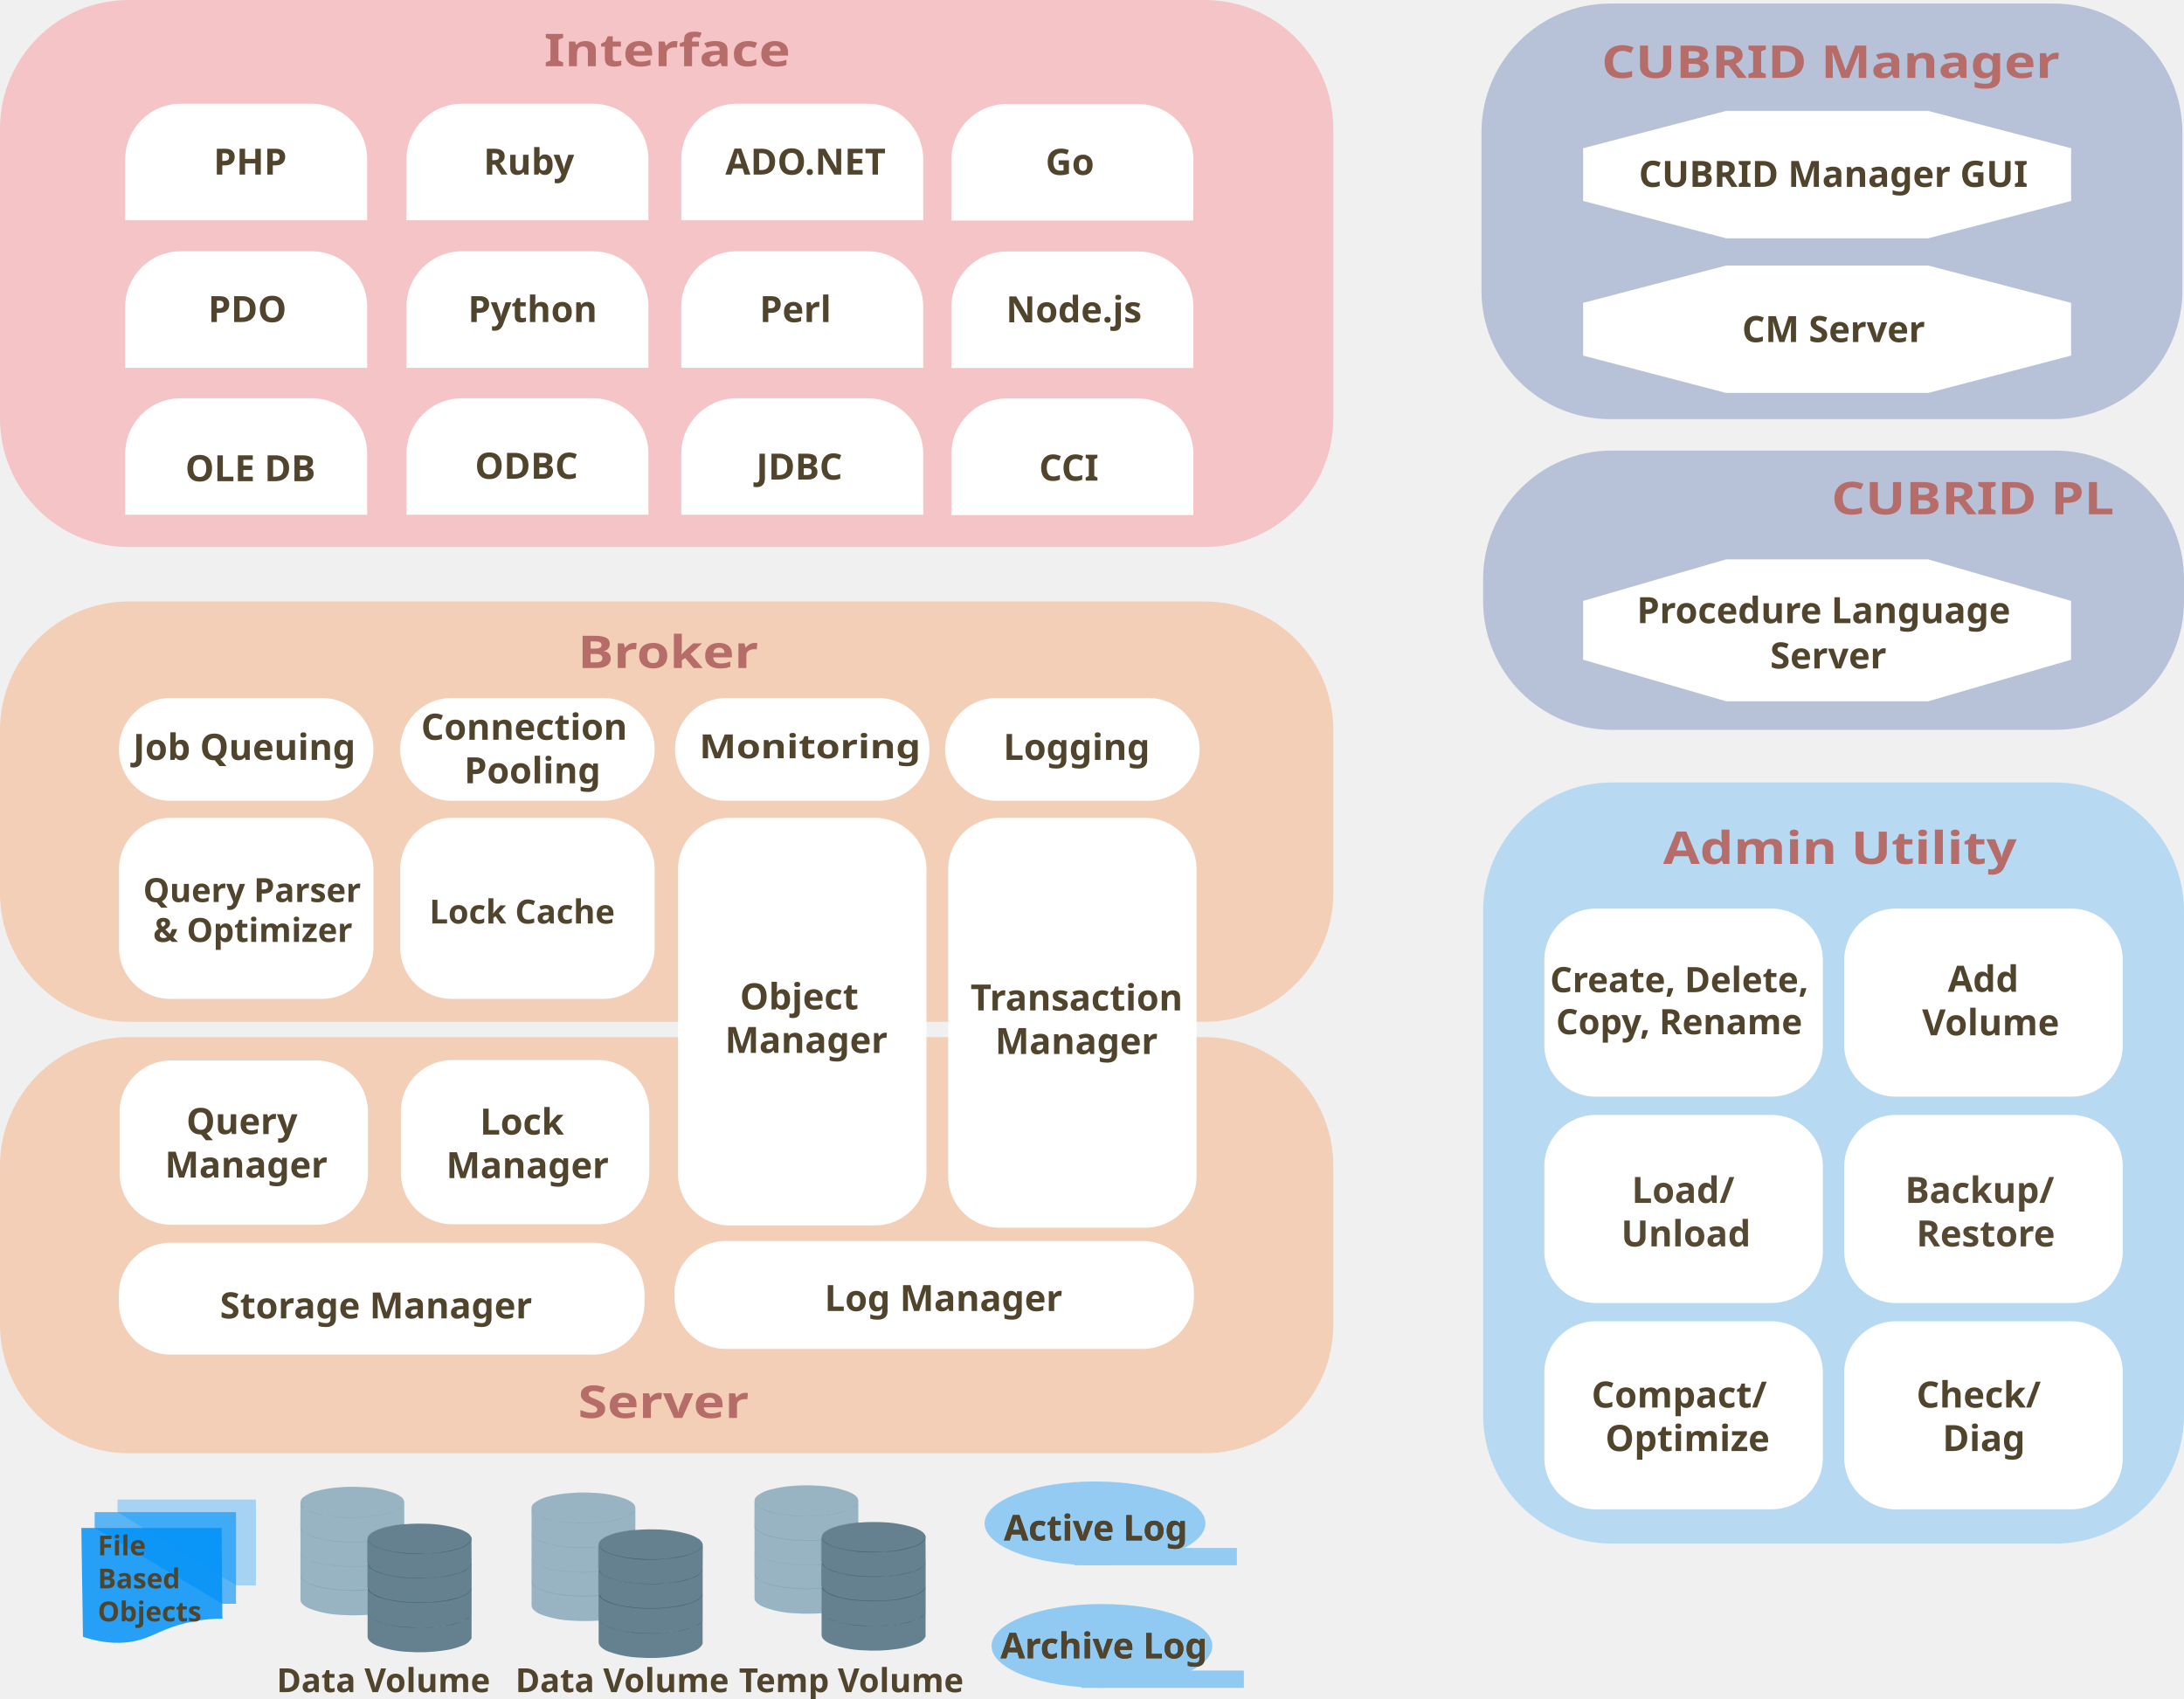
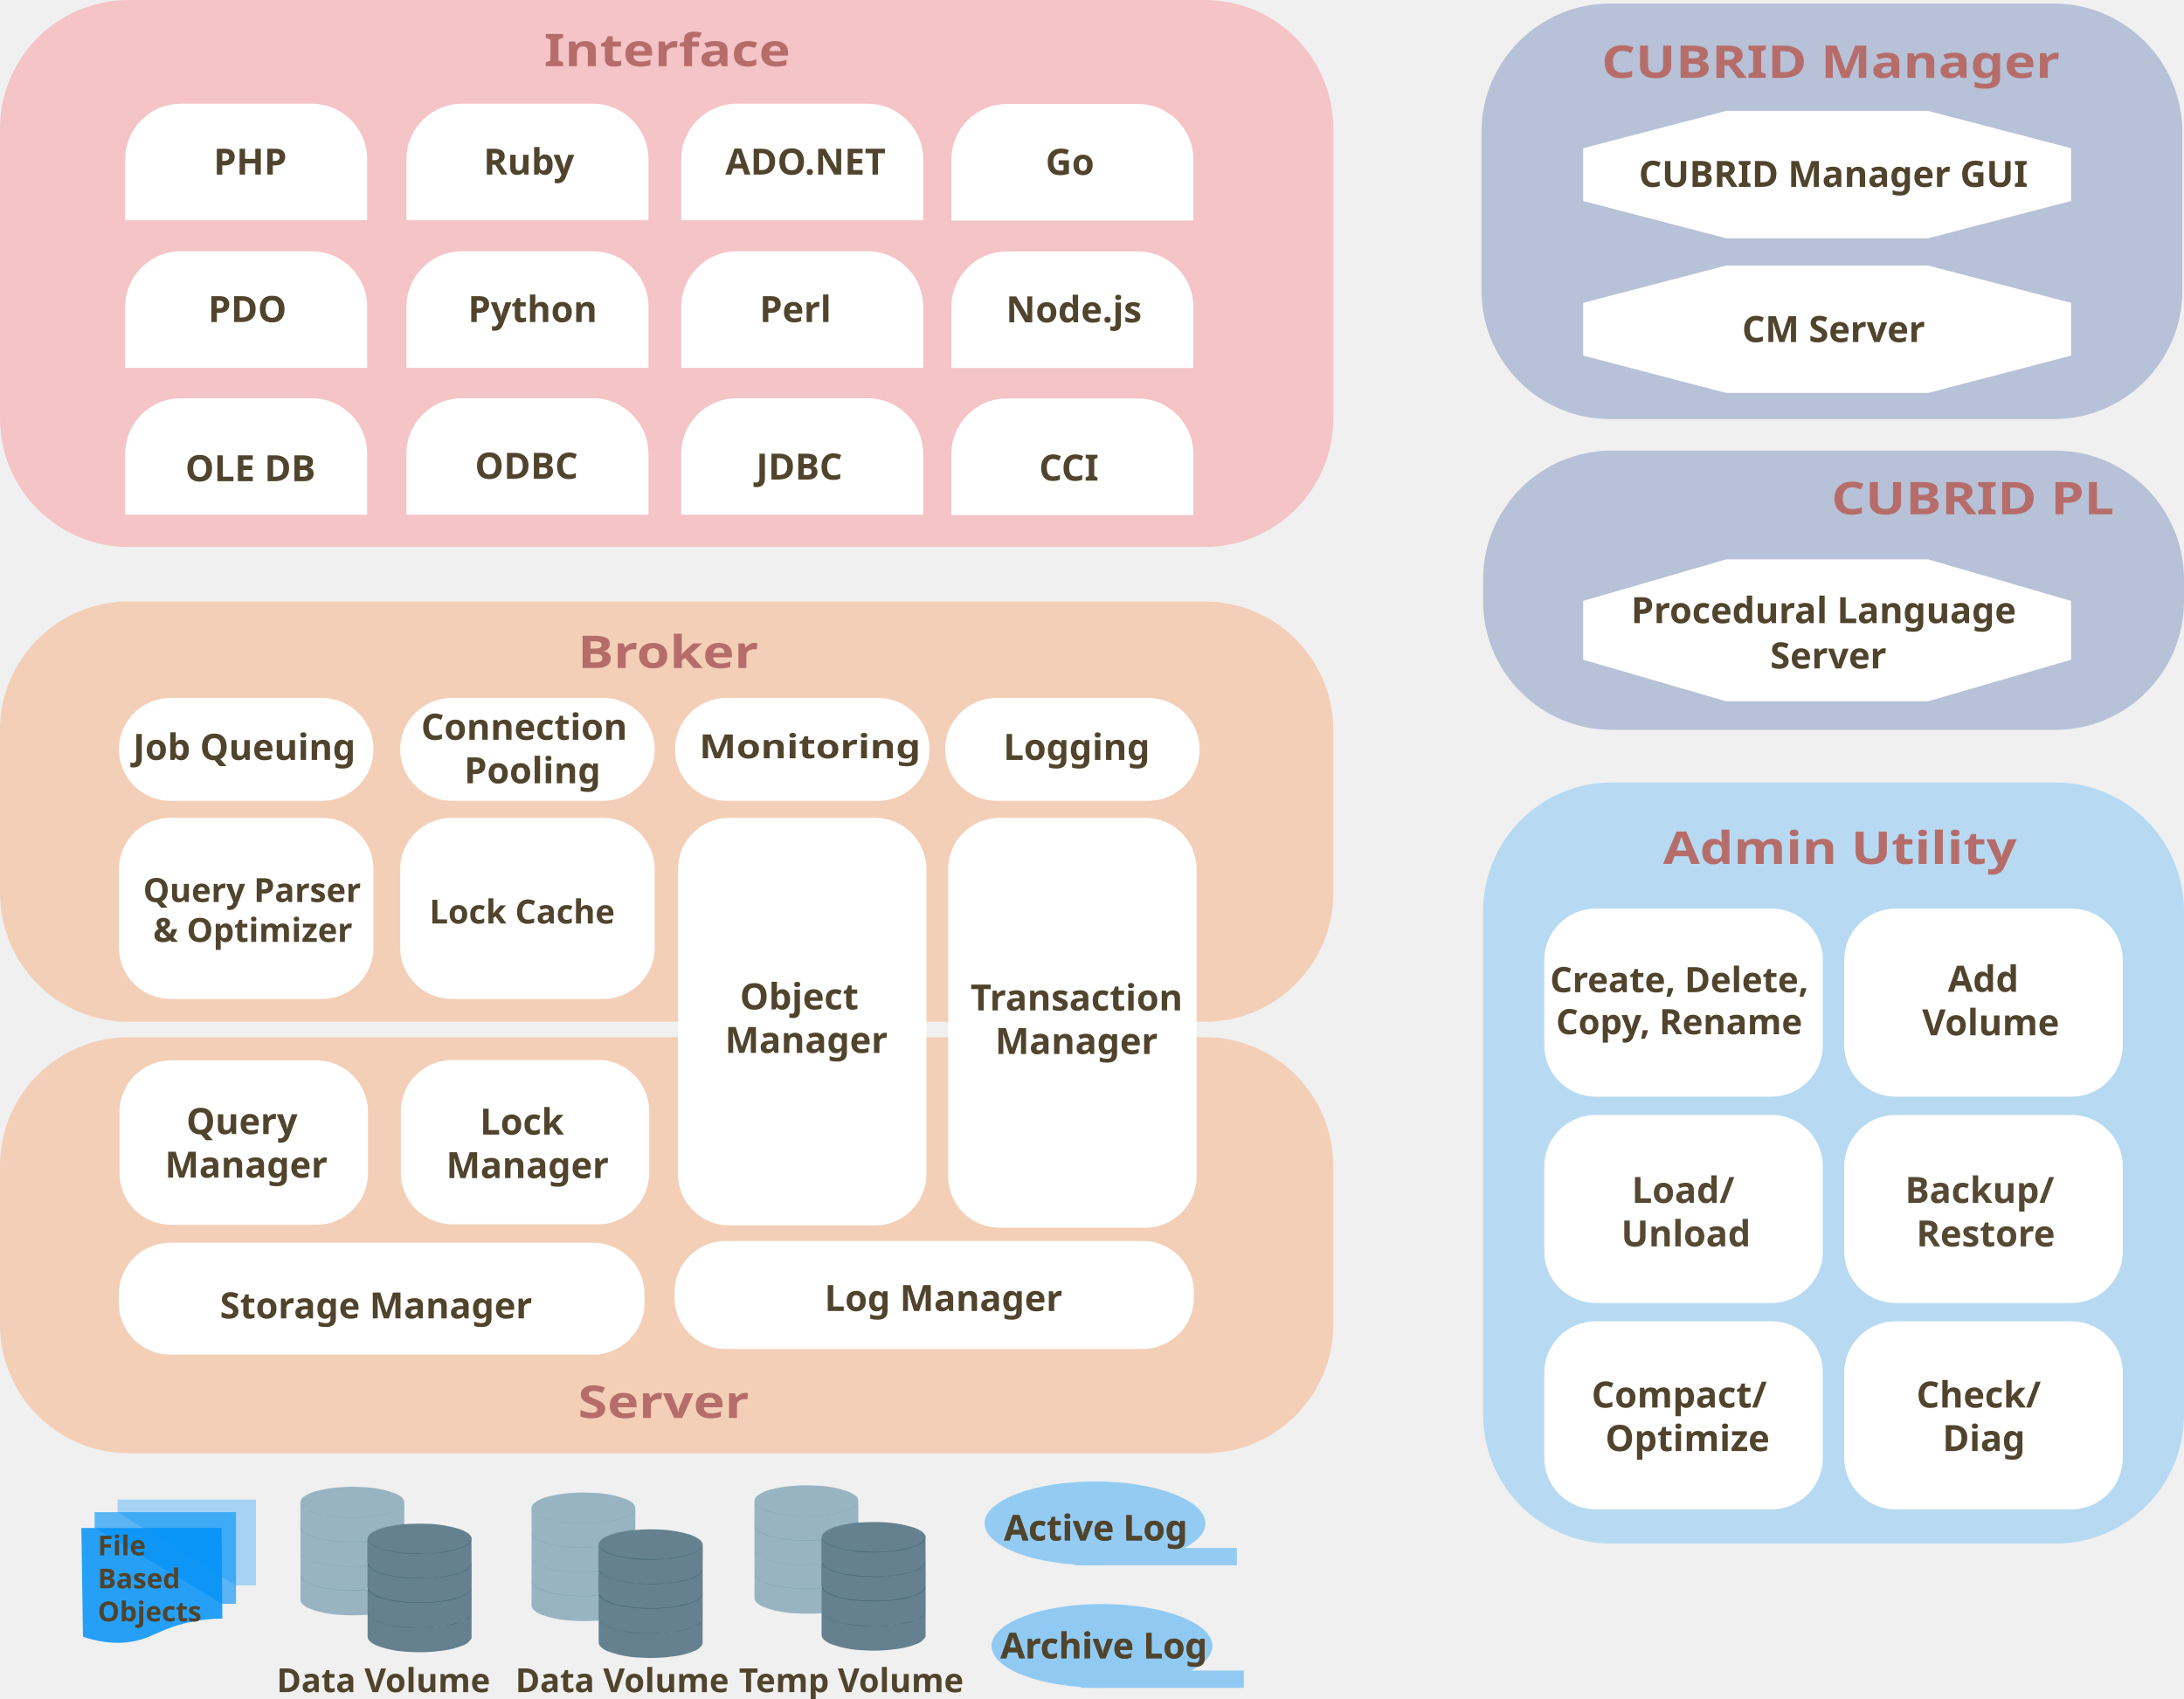
<svg xmlns="http://www.w3.org/2000/svg" id="Layer_1" data-name="Layer 1" viewBox="0 0 722.819 562.226" version="1.1" width="722.819" height="562.226">
  <defs id="defs303">
    <style id="style301">.cls-1{fill:#ff4e58;opacity:0.27;}.cls-2{fill:#002887;}.cls-2,.cls-3,.cls-4{opacity:0.24;}.cls-10,.cls-11,.cls-12,.cls-19,.cls-3{fill:#0091f8;}.cls-4{fill:#ff6306;}.cls-5{fill:#fff;}.cls-16,.cls-6{font-size:12px;}.cls-13,.cls-16,.cls-21,.cls-6,.cls-7,.cls-9{fill:#50442d;}.cls-13,.cls-16,.cls-21,.cls-6,.cls-7,.cls-8,.cls-9{font-family:CenturyGothic-Bold, Century Gothic;font-weight:700;}.cls-7{font-size:11.6px;}.cls-8{font-size:16.24px;fill:#b66d6a;}.cls-9{font-size:11px;}.cls-10{opacity:0.31;}.cls-11{opacity:0.62;}.cls-12{opacity:0.84;}.cls-13{font-size:9.11px;}.cls-14{fill:#355b6d;opacity:0.74;}.cls-15{fill:#7da2b5;opacity:0.77;}.cls-16{opacity:0.97;}.cls-17{fill:none;}.cls-18{opacity:0.4;}.cls-20{opacity:0.39;}.cls-21{font-size:11.73px;}</style>
  </defs>
  <rect class="cls-17" width="841.89" height="595.28" id="rect563" x="4.116211e-07" y="2.8930664e-08" />
  <rect class="cls-1" x="-4.116211e-07" y="-2.8930664e-08" width="441.28" height="181.058" rx="42.61" id="rect305" style="stroke-width:0.98" />
  <rect class="cls-2" x="490.31" y="1.184" width="231.97" height="137.538" rx="42.61" id="rect307" style="stroke-width:0.988" />
  <rect class="cls-2" x="490.849" y="149.142" width="231.97" height="92.428" rx="42.61" id="rect309" style="stroke-width:0.904" />
  <rect class="cls-3" x="490.849" y="258.99" width="231.97" height="251.922" rx="42.61" id="rect311" style="stroke-width:0.977" />
  <rect class="cls-4" x="-4.116211e-07" y="199.082" width="441.28" height="139.126" rx="42.61" id="rect313" style="stroke-width:0.976" />
  <rect class="cls-4" x="-4.116211e-07" y="343.286" width="441.28" height="137.722" rx="42.61" id="rect315" style="stroke-width:1.019" />
  <polygon class="cls-5" points="670.88,270.54 718.18,253.31 718.18,228.94 670.88,211.71 603.99,211.71 556.68,228.94 556.68,253.31 603.99,270.54 " id="polygon317" transform="matrix(1,0,0,0.7984014,-32.73,16.11521)" />
  <polygon class="cls-5" points="670.88,98.43 718.18,86.08 718.18,68.62 670.88,56.27 603.99,56.27 556.68,68.62 556.68,86.08 603.99,98.43 " id="polygon319" transform="translate(-32.73,-19.56164)" />
  <polygon class="cls-5" points="718.18,135.11 718.18,117.65 670.88,105.3 603.99,105.3 556.68,117.65 556.68,135.11 603.99,147.46 670.88,147.46 " id="polygon321" transform="translate(-32.73,-17.40668)" />
  <text class="cls-6" id="text323" x="542.38" y="61.853">CUBRID Manager GUI</text>
  <text class="cls-6" id="text325" x="576.54" y="113.211">CM Server</text>
  <rect class="cls-5" x="223.41" y="231.028" width="84.21" height="34.02" rx="17.01" id="rect327" />
  <rect class="cls-5" x="132.46" y="231.028" width="84.21" height="34.02" rx="17.01" id="rect329" />
  <rect class="cls-5" x="39.38" y="231.028" width="84.21" height="34.02" rx="17.01" id="rect331" />
  <rect class="cls-5" x="132.46" y="270.708" width="84.21" height="59.91" rx="17.01" id="rect333" />
  <rect class="cls-5" x="39.38" y="270.708" width="84.21" height="59.91" rx="17.01" id="rect335" />
  <rect class="cls-5" x="312.82" y="231.028" width="84.21" height="34.02" rx="17.01" id="rect337" />
  <rect class="cls-5" x="313.82" y="270.708" width="82.2" height="135.651" rx="17.01" id="rect339" style="stroke-width:0.973" />
  <rect class="cls-5" x="224.41" y="270.708" width="82.2" height="134.889" rx="17.01" id="rect341" style="stroke-width:0.97" />
  <rect class="cls-5" x="39.583" y="351.007" width="82.2" height="54.36" rx="17.01" id="rect343" />
  <rect class="cls-5" x="39.353" y="411.337" width="173.949" height="37.03" rx="17.063" id="rect345" style="stroke-width:1.002" />
  <rect class="cls-5" x="223.24" y="410.748" width="171.89" height="35.74" rx="17.01" id="rect347" />
  <rect class="cls-5" x="132.673" y="350.857" width="82.2" height="54.36" rx="17.01" id="rect349" />
  <rect class="cls-5" x="511.119" y="300.743" width="92.17" height="62.24" rx="17.01" id="rect351" />
  <rect class="cls-5" x="610.379" y="300.743" width="92.17" height="62.24" rx="17.01" id="rect353" />
  <rect class="cls-5" x="511.119" y="369.033" width="92.17" height="62.24" rx="17.01" id="rect355" />
  <rect class="cls-5" x="610.379" y="369.033" width="92.17" height="62.24" rx="17.01" id="rect357" />
  <rect class="cls-5" x="511.119" y="437.333" width="92.17" height="62.24" rx="17.01" id="rect359" />
  <rect class="cls-5" x="610.379" y="437.333" width="92.17" height="62.24" rx="17.01" id="rect361" />
  <text class="cls-7" id="text365" x="513.009" y="328.403">Create, Delete, <tspan x="514.979" y="342.323" id="tspan363">Copy, Rename</tspan>
  </text>
  <text class="cls-6" id="text369" x="644.659" y="328.273">Add <tspan x="636.139" y="342.673" id="tspan367">Volume</tspan>
  </text>
  <text class="cls-8" transform="scale(1.086278,0.9205747)" id="text371" x="487.94" y="27.992" style="font-size:16.24px;stroke-width:1.086">CUBRID Manager</text>
  <text class="cls-8" transform="scale(1.086278,0.9205747)" id="text373" x="165.766" y="23.799" style="font-size:16.24px;stroke-width:1.086">Interface</text>
  <text class="cls-8" transform="scale(1.086278,0.9205747)" id="text375" x="176.032" y="240.185" style="font-size:16.24px;stroke-width:1.086">Broker</text>
  <text class="cls-8" transform="scale(1.086278,0.9205747)" id="text377" x="176.091" y="509.822" style="font-size:16.24px;stroke-width:1.086">Server</text>
  <text class="cls-6" id="text379" x="44.04" y="251.517">Job Queuing</text>
  <text class="cls-6" id="text383" x="139.349" y="244.856">Connection <tspan x="153.629" y="259.256" id="tspan381">Pooling</tspan>
  </text>
  <text class="cls-6" transform="scale(1.086278,0.9205747)" id="text385" x="213.03" y="272.632" style="stroke-width:1.086">Monitoring</text>
  <text class="cls-6" id="text387" x="332.059" y="251.517">Logging</text>
  <text class="cls-9" id="text391" x="47.38" y="298.553">Query Parser<tspan x="50.68" y="311.753" id="tspan389">&amp; Optimizer</tspan>
  </text>
  <text class="cls-9" id="text393" x="142.11" y="305.673">Lock Cache</text>
  <text class="cls-6" id="text397" x="244.867" y="334.092">Object <tspan x="239.947" y="348.492" id="tspan395">Manager</tspan>
  </text>
  <text class="cls-6" id="text401" x="321.197" y="334.454">Transaction <tspan x="329.357" y="348.854" id="tspan399">Manager</tspan>
  </text>
  <text class="cls-6" id="text405" x="61.662" y="375.368">Query <tspan x="54.582" y="389.768" id="tspan403">Manager</tspan>
  </text>
  <text class="cls-6" id="text409" x="272.88" y="433.928">Log Manager</text>
  <text class="cls-6" id="text413" x="158.832" y="375.533">Lock <tspan x="147.672" y="389.933" id="tspan411">Manager</tspan>
  </text>
  <text class="cls-6" id="text415" x="72.793" y="436.367">Storage Manager</text>
  <text class="cls-8" transform="scale(1.086278,0.9205747)" id="text417" x="506.692" y="310.624" style="font-size:16.24px;stroke-width:1.086">Admin Utility</text>
  <text class="cls-8" transform="scale(1.086278,0.9205747)" id="text419" style="font-size:16.24px;stroke-width:1.086" x="557.969" y="184.915">
    <tspan style="text-align:center;text-anchor:middle" id="tspan1">CUBRID PL</tspan>
  </text>
  <path class="cls-5" d="m 121.52,52.668 v 20.24 H 41.44 v -20.24 a 18.39,18.39 0 0 1 18.34,-18.33 H 103.19 a 18.39,18.39 0 0 1 18.33,18.33 z" id="path421" />
  <path class="cls-5" d="m 121.52,101.498 v 20.24 H 41.44 v -20.24 a 18.39,18.39 0 0 1 18.34,-18.33 H 103.19 a 18.39,18.39 0 0 1 18.33,18.33 z" id="path423" />
  <path class="cls-5" d="m 121.52,150.138 v 20.24 H 41.44 v -20.24 a 18.38,18.38 0 0 1 18.34,-18.32 H 103.19 a 18.38,18.38 0 0 1 18.33,18.32 z" id="path425" />
  <path class="cls-5" d="m 214.61,52.668 v 20.24 h -80.08 v -20.24 a 18.38,18.38 0 0 1 18.33,-18.33 h 43.41 a 18.39,18.39 0 0 1 18.34,18.33 z" id="path427" />
  <path class="cls-5" d="m 214.61,101.498 v 20.24 h -80.08 v -20.24 a 18.38,18.38 0 0 1 18.33,-18.33 h 43.41 a 18.39,18.39 0 0 1 18.34,18.33 z" id="path429" />
  <path class="cls-5" d="m 214.61,150.138 v 20.24 h -80.08 v -20.24 a 18.37,18.37 0 0 1 18.33,-18.32 h 43.41 a 18.39,18.39 0 0 1 18.34,18.32 z" id="path431" />
  <path class="cls-5" d="m 305.55,52.668 v 20.24 h -80.08 v -20.24 a 18.39,18.39 0 0 1 18.34,-18.33 h 43.4 a 18.39,18.39 0 0 1 18.34,18.33 z" id="path433" />
  <path class="cls-5" d="m 305.55,101.498 v 20.24 h -80.08 v -20.24 a 18.39,18.39 0 0 1 18.34,-18.33 h 43.4 a 18.39,18.39 0 0 1 18.34,18.33 z" id="path435" />
  <path class="cls-5" d="m 305.55,150.138 v 20.24 h -80.08 v -20.24 a 18.38,18.38 0 0 1 18.34,-18.32 h 43.4 a 18.39,18.39 0 0 1 18.34,18.32 z" id="path437" />
  <path class="cls-5" d="m 394.96,52.738 v 20.25 h -80.08 v -20.25 a 18.37,18.37 0 0 1 18.33,-18.32 h 43.41 a 18.39,18.39 0 0 1 18.34,18.32 z" id="path439" />
  <path class="cls-5" d="m 394.96,101.548 v 20.25 h -80.08 v -20.25 a 18.37,18.37 0 0 1 18.33,-18.32 h 43.41 a 18.39,18.39 0 0 1 18.34,18.32 z" id="path441" />
  <path class="cls-5" d="m 394.96,150.208 v 20.29 h -80.08 v -20.29 a 18.38,18.38 0 0 1 18.33,-18.32 h 43.41 a 18.39,18.39 0 0 1 18.34,18.32 z" id="path443" />
  <polyline class="cls-10" points="75.63 524.38 75.63 520.21 121.43 520.21 121.43 548.61 114.84 548.61" id="polyline445" transform="translate(-36.73,-23.87155)" />
  <polyline class="cls-11" points="110.29 554.71 114.84 554.71 114.84 549.01 114.84 548.61 114.84 524.38 75.63 524.38 68.05 524.38 68.05 529.58" id="polyline447" transform="translate(-36.73,-23.87155)" />
  <path class="cls-12" d="m 73.6,535.748 a 52.14,52.14 0 0 0 -14.74,2.18 c -6.5,2 -8.74,4 -13.92,5.19 -3.89,0.86 -9.69,1.24 -17.48,-1.37 l -0.54,-36 h 46.41 q 0.09,9.51 0.17,19 l 0.06,6.1 c 0.01,1.63 0.03,3.26 0.04,4.9 z" id="path449" />
  <text class="cls-13" id="text455" x="32.34" y="514.798">File <tspan x="32.34" y="525.728" id="tspan451">Based</tspan>
    <tspan x="32.34" y="536.658" id="tspan453">Objects</tspan>
  </text>
  <text class="cls-9" id="text457" x="91.56" y="560.088">Data Volume</text>
  <path class="cls-14" d="m 306.35,525.358 v 8.3 a 3.77,3.77 0 0 1 -2.07,2 19.7,19.7 0 0 1 -6.05,1.87 61.33,61.33 0 0 1 -7,0.72 52.81,52.81 0 0 1 -5.63,-0.07 35.78,35.78 0 0 1 -9.35,-1.59 10.64,10.64 0 0 1 -3.26,-1.6 3.32,3.32 0 0 1 -1.16,-1.58 20.83,20.83 0 0 1 0,-2.37 c 0,-1.74 0,-3.47 0,-5.2 a 0.94,0.94 0 0 1 0.11,-0.59 c 0.2,-0.13 0.25,0.06 0.3,0.17 a 3.83,3.83 0 0 0 1.89,1.79 20,20 0 0 0 6.31,1.93 52.51,52.51 0 0 0 8,0.69 46,46 0 0 0 13,-1.48 12,12 0 0 0 3.42,-1.51 3.19,3.19 0 0 0 1.21,-1.26 c 0.03,-0.08 0.09,-0.24 0.28,-0.22 z" id="path459" />
  <path class="cls-14" d="m 306.35,525.358 c -0.61,1.47 -1.94,2.05 -3.26,2.6 a 24.23,24.23 0 0 1 -6,1.51 52.27,52.27 0 0 1 -7.29,0.56 58.93,58.93 0 0 1 -6.9,-0.33 35.7,35.7 0 0 1 -6.4,-1.26 10.86,10.86 0 0 1 -3.68,-1.83 2.63,2.63 0 0 1 -0.87,-1.36 0.69,0.69 0 0 1 -0.19,-0.61 c 0,-2.28 0,-4.56 0,-6.84 a 1.29,1.29 0 0 1 0.1,-0.7 c 0.21,-0.13 0.26,0.05 0.31,0.17 a 4.22,4.22 0 0 0 2.37,2.12 22.62,22.62 0 0 0 6,1.71 52,52 0 0 0 10.35,0.66 41.1,41.1 0 0 0 10.94,-1.57 10.94,10.94 0 0 0 2.82,-1.25 3.75,3.75 0 0 0 1.39,-1.46 c 0.07,-0.12 0.12,-0.28 0.31,-0.26 z" id="path461" />
  <path class="cls-14" d="m 306.35,517.188 a 5.38,5.38 0 0 1 -3.41,2.74 26.51,26.51 0 0 1 -6,1.47 c -1.59,0.23 -3.2,0.34 -4.8,0.46 a 44.66,44.66 0 0 1 -5.3,0.06 50.77,50.77 0 0 1 -6,-0.59 30.86,30.86 0 0 1 -5.47,-1.38 8.87,8.87 0 0 1 -1.93,-1 3.3,3.3 0 0 1 -1.53,-1.92 0.69,0.69 0 0 1 -0.19,-0.61 c 0,-2.24 0,-4.49 0,-6.73 a 1.56,1.56 0 0 1 0.1,-0.8 c 0.26,-0.16 0.27,0.09 0.31,0.21 a 2.69,2.69 0 0 0 1.2,1.47 11.61,11.61 0 0 0 3.73,1.63 38.13,38.13 0 0 0 7.51,1.25 49.82,49.82 0 0 0 5.46,0.2 42.64,42.64 0 0 0 11.93,-1.71 7.64,7.64 0 0 0 4.1,-2.56 0.23,0.23 0 0 1 0.24,-0.1 z" id="path463" />
  <path class="cls-14" d="m 271.95,533.548 c 0.73,1.48 2.11,2.08 3.52,2.64 a 26.57,26.57 0 0 0 6,1.45 c 1.91,0.27 3.83,0.35 5.75,0.49 a 43.87,43.87 0 0 0 5.5,-0.07 35.71,35.71 0 0 0 9.17,-1.54 9.23,9.23 0 0 0 3.81,-2 c 0.25,-0.25 0.31,-0.63 0.63,-0.82 v 8 a 5.32,5.32 0 0 1 -3,2.44 25.91,25.91 0 0 1 -6.49,1.66 52.5,52.5 0 0 1 -11.41,0.42 33.52,33.52 0 0 1 -10.24,-2 7.05,7.05 0 0 1 -2.65,-1.63 2.22,2.22 0 0 1 -0.63,-1.6 c 0,-2.33 0,-4.65 0,-7 a 0.28,0.28 0 0 1 0.04,-0.44 z" id="path465" />
  <path class="cls-14" d="m 306.35,509.308 a 6.88,6.88 0 0 1 -3.82,2.65 28.55,28.55 0 0 1 -6.53,1.44 c -1.56,0.21 -3.13,0.29 -4.71,0.37 -1.1,0.06 -2.21,0.11 -3.31,0.07 a 42.93,42.93 0 0 1 -11.91,-1.77 11,11 0 0 1 -2.78,-1.33 2.64,2.64 0 0 1 -1.32,-1.87 c -0.25,-0.2 -0.11,-0.44 0,-0.65 a 3.45,3.45 0 0 1 1.55,-1.67 17.15,17.15 0 0 1 5.28,-1.91 39.24,39.24 0 0 1 4.8,-0.75 0.7,0.7 0 0 1 0.53,0.09 62.61,62.61 0 0 1 6.85,-0.18 40.62,40.62 0 0 1 11.26,1.74 11.5,11.5 0 0 1 2.55,1.16 3.54,3.54 0 0 1 1.59,1.84 z" id="path467" />
  <path class="cls-15" d="m 249.71,497.188 a 2.23,2.23 0 0 1 0.93,-2.12 11.36,11.36 0 0 1 4.23,-2 38.49,38.49 0 0 1 7.46,-1.24 51.31,51.31 0 0 1 7.84,-0.1 34.48,34.48 0 0 1 10.81,2.07 8.67,8.67 0 0 1 2,1.12 2.43,2.43 0 0 1 1.08,2.33 3.46,3.46 0 0 1 -1.9,1.91 20,20 0 0 1 -6.41,2 53.19,53.19 0 0 1 -8.08,0.7 50.16,50.16 0 0 1 -11.47,-1 14,14 0 0 1 -5.63,-2.32 1.89,1.89 0 0 1 -0.86,-1.35 z" id="path469" />
  <path class="cls-15" d="m 249.71,497.188 c 0.64,1.37 1.93,1.93 3.19,2.47 a 24.33,24.33 0 0 0 6,1.52 50,50 0 0 0 7.34,0.56 54,54 0 0 0 6.85,-0.33 35.4,35.4 0 0 0 6.36,-1.24 11.49,11.49 0 0 0 3.69,-1.79 10.7,10.7 0 0 0 0.93,-1.09 v 6.74 a 36.57,36.57 0 0 0 -8,1.56 9.58,9.58 0 0 0 -3.2,1.66 2.07,2.07 0 0 0 -0.9,1.67 l -0.05,0.76 c -0.16,0.17 -0.36,0.15 -0.57,0.17 -1.69,0.15 -3.39,0.09 -5.08,0.12 a 42.54,42.54 0 0 1 -10.31,-1.12 13.86,13.86 0 0 1 -5.29,-2.17 2,2 0 0 1 -1,-1.64 z" id="path471" />
  <path class="cls-15" d="m 249.7,504.988 a 3.43,3.43 0 0 0 2,2.1 18.38,18.38 0 0 0 5.25,1.77 49.84,49.84 0 0 0 6.08,0.8 c 2.3,0.17 4.6,0.08 6.9,0.07 0.67,0 1.35,-0.07 2,-0.1 q 0,3.3 0,6.6 c 0,0.28 0,0.55 0,0.83 v 0.66 a 2.16,2.16 0 0 1 -1.17,0.26 59.39,59.39 0 0 1 -6.4,0 54.54,54.54 0 0 1 -6.64,-0.7 21.47,21.47 0 0 1 -5.7,-1.73 5.83,5.83 0 0 1 -1.72,-1.19 1.8,1.8 0 0 1 -0.58,-1.09 z" id="path473" />
  <path class="cls-15" d="m 271.95,533.548 v 0.42 a 66.67,66.67 0 0 1 -9.16,0 33,33 0 0 1 -9.88,-2 6.6,6.6 0 0 1 -2.67,-1.7 2,2 0 0 1 -0.52,-1.41 c 0,-2.58 0,-5.16 0,-7.74 a 0.19,0.19 0 0 1 0.18,0.11 4.64,4.64 0 0 0 2.85,2.37 22.74,22.74 0 0 0 5.25,1.46 61.54,61.54 0 0 0 7.3,0.7 c 1.94,0.08 3.86,0 5.79,-0.13 a 1,1 0 0 1 0.84,0.14 c 0,2.29 0,4.58 0,6.87 0,0.33 0.01,0.62 0.02,0.91 z" id="path475" />
  <path class="cls-15" d="m 271.91,525.798 c -1.28,0.07 -2.57,0.16 -3.85,0.21 -1.75,0.06 -3.49,-0.09 -5.23,-0.18 a 41.58,41.58 0 0 1 -4.86,-0.58 19,19 0 0 1 -6.66,-2.18 3.06,3.06 0 0 1 -1.61,-1.92 v -7.84 a 5.43,5.43 0 0 0 3.21,2.52 26.36,26.36 0 0 0 6.38,1.57 c 1.72,0.24 3.46,0.36 5.19,0.46 1.48,0.09 3,0.08 4.41,0.07 1,0 2,-0.14 3,-0.21 0,2.24 0,4.47 0,6.71 0,0.27 0,0.55 0,0.82 z" id="path477" />
  <path class="cls-14" d="m 232.56,527.788 v 8.3 a 3.73,3.73 0 0 1 -2.07,2 19.7,19.7 0 0 1 -6.05,1.87 61.33,61.33 0 0 1 -7,0.72 52.81,52.81 0 0 1 -5.63,-0.07 35.85,35.85 0 0 1 -9.35,-1.59 10.64,10.64 0 0 1 -3.26,-1.6 3.32,3.32 0 0 1 -1.16,-1.58 18.75,18.75 0 0 1 0,-2.37 c 0,-1.73 0,-3.47 0,-5.2 a 1,1 0 0 1 0.11,-0.59 c 0.2,-0.12 0.25,0.06 0.3,0.18 a 3.85,3.85 0 0 0 1.89,1.78 20.28,20.28 0 0 0 6.31,1.94 51.37,51.37 0 0 0 8,0.68 46.39,46.39 0 0 0 13,-1.47 12.33,12.33 0 0 0 3.42,-1.52 3.19,3.19 0 0 0 1.21,-1.26 c -0.01,-0.08 0.09,-0.24 0.28,-0.22 z" id="path479" />
  <path class="cls-14" d="m 232.56,527.788 c -0.61,1.47 -1.94,2 -3.26,2.61 a 24.55,24.55 0 0 1 -6,1.5 52.27,52.27 0 0 1 -7.29,0.56 58.93,58.93 0 0 1 -6.9,-0.33 35.7,35.7 0 0 1 -6.4,-1.26 10.84,10.84 0 0 1 -3.68,-1.82 2.62,2.62 0 0 1 -0.87,-1.37 0.69,0.69 0 0 1 -0.19,-0.61 c 0,-2.28 0,-4.56 0,-6.83 a 1.28,1.28 0 0 1 0.1,-0.7 c 0.21,-0.14 0.26,0 0.31,0.16 a 4.22,4.22 0 0 0 2.37,2.12 22.58,22.58 0 0 0 6,1.71 51.86,51.86 0 0 0 10.34,0.66 40.69,40.69 0 0 0 10.95,-1.61 10.94,10.94 0 0 0 2.82,-1.25 3.9,3.9 0 0 0 1.39,-1.46 c 0.07,-0.13 0.12,-0.29 0.31,-0.27 z" id="path481" />
  <path class="cls-14" d="m 232.56,519.598 a 5.43,5.43 0 0 1 -3.41,2.75 27,27 0 0 1 -6,1.46 c -1.59,0.23 -3.2,0.35 -4.8,0.47 a 44.65,44.65 0 0 1 -5.3,0 50.77,50.77 0 0 1 -6,-0.59 29.23,29.23 0 0 1 -5.47,-1.38 8.55,8.55 0 0 1 -1.92,-0.94 3.29,3.29 0 0 1 -1.54,-1.93 0.69,0.69 0 0 1 -0.19,-0.61 c 0,-2.24 0,-4.48 0,-6.73 a 1.56,1.56 0 0 1 0.1,-0.8 c 0.26,-0.16 0.27,0.09 0.31,0.22 a 2.7,2.7 0 0 0 1.2,1.46 11.86,11.86 0 0 0 3.73,1.64 39.66,39.66 0 0 0 7.51,1.25 c 1.82,0.12 3.64,0.26 5.46,0.2 a 42.65,42.65 0 0 0 12.03,-1.67 7.64,7.64 0 0 0 4.1,-2.56 0.25,0.25 0 0 1 0.24,-0.1 z" id="path483" />
  <path class="cls-14" d="m 198.16,535.978 c 0.73,1.48 2.12,2.09 3.52,2.64 a 26.07,26.07 0 0 0 6,1.46 c 1.91,0.26 3.83,0.35 5.75,0.48 a 43.87,43.87 0 0 0 5.5,-0.07 35.86,35.86 0 0 0 9.18,-1.54 9.25,9.25 0 0 0 3.8,-2 c 0.25,-0.25 0.32,-0.63 0.63,-0.82 v 8 a 5.28,5.28 0 0 1 -3,2.44 25.8,25.8 0 0 1 -6.49,1.66 52.5,52.5 0 0 1 -11.41,0.42 33.5,33.5 0 0 1 -10.24,-2 7,7 0 0 1 -2.65,-1.64 2.15,2.15 0 0 1 -0.62,-1.6 c 0,-2.32 0,-4.65 0,-7 a 0.28,0.28 0 0 1 0.03,-0.43 z" id="path485" />
  <path class="cls-14" d="m 232.56,511.738 a 6.89,6.89 0 0 1 -3.81,2.65 29.23,29.23 0 0 1 -6.53,1.45 c -1.57,0.2 -3.14,0.28 -4.72,0.36 -1.1,0.06 -2.21,0.11 -3.3,0.07 a 42.94,42.94 0 0 1 -11.93,-1.77 11.11,11.11 0 0 1 -2.78,-1.33 2.65,2.65 0 0 1 -1.32,-1.86 c -0.25,-0.21 -0.11,-0.45 0,-0.66 a 3.47,3.47 0 0 1 1.56,-1.67 17.1,17.1 0 0 1 5.27,-1.91 39.07,39.07 0 0 1 4.81,-0.74 0.64,0.64 0 0 1 0.52,0.09 60.21,60.21 0 0 1 6.85,-0.19 40.57,40.57 0 0 1 11.26,1.74 11.53,11.53 0 0 1 2.53,1.22 3.48,3.48 0 0 1 1.59,1.83 z" id="path487" />
  <path class="cls-15" d="m 175.92,499.568 a 2.23,2.23 0 0 1 0.93,-2.12 11.52,11.52 0 0 1 4.23,-2 39.27,39.27 0 0 1 7.46,-1.24 51.31,51.31 0 0 1 7.84,-0.09 34.18,34.18 0 0 1 10.81,2.07 8.67,8.67 0 0 1 2,1.12 2.44,2.44 0 0 1 1.08,2.34 3.44,3.44 0 0 1 -1.9,1.9 19.78,19.78 0 0 1 -6.41,2 53.19,53.19 0 0 1 -8.08,0.7 49.6,49.6 0 0 1 -11.45,-1.06 14,14 0 0 1 -5.63,-2.32 1.89,1.89 0 0 1 -0.88,-1.3 z" id="path489" />
  <path class="cls-15" d="m 175.92,499.568 c 0.64,1.37 1.93,1.93 3.19,2.47 a 24.33,24.33 0 0 0 6,1.52 50.07,50.07 0 0 0 7.34,0.56 56.17,56.17 0 0 0 6.86,-0.32 35.14,35.14 0 0 0 6.35,-1.25 11.29,11.29 0 0 0 3.69,-1.79 11.79,11.79 0 0 0 0.93,-1.08 v 6.74 a 36,36 0 0 0 -8,1.55 9.58,9.58 0 0 0 -3.2,1.66 2.08,2.08 0 0 0 -0.9,1.68 v 0.75 a 0.78,0.78 0 0 1 -0.57,0.18 c -1.69,0.14 -3.38,0.09 -5.08,0.11 a 43.09,43.09 0 0 1 -10.31,-1.11 14.19,14.19 0 0 1 -5.29,-2.17 2.08,2.08 0 0 1 -1,-1.65 z" id="path491" />
  <path class="cls-15" d="m 175.91,507.418 a 3.45,3.45 0 0 0 2,2.1 17.79,17.79 0 0 0 5.25,1.77 49.84,49.84 0 0 0 6.08,0.8 c 2.3,0.17 4.6,0.08 6.9,0.07 0.67,0 1.35,-0.07 2,-0.1 0,2.2 0,4.4 0,6.61 0,0.27 0,0.55 0,0.82 v 0.66 a 2.16,2.16 0 0 1 -1.17,0.26 59.39,59.39 0 0 1 -6.4,0 54.54,54.54 0 0 1 -6.64,-0.7 21.47,21.47 0 0 1 -5.7,-1.73 5.79,5.79 0 0 1 -1.72,-1.18 1.91,1.91 0 0 1 -0.58,-1.1 z" id="path493" />
  <path class="cls-15" d="m 198.16,535.978 v 0.42 a 66.67,66.67 0 0 1 -9.16,0 33.05,33.05 0 0 1 -9.88,-2 6.7,6.7 0 0 1 -2.67,-1.71 2,2 0 0 1 -0.52,-1.41 c 0,-2.58 0,-5.16 0,-7.73 a 0.18,0.18 0 0 1 0.18,0.1 4.66,4.66 0 0 0 2.85,2.37 22.76,22.76 0 0 0 5.25,1.47 63.7,63.7 0 0 0 7.3,0.69 c 1.94,0.08 3.86,0 5.79,-0.13 a 1,1 0 0 1 0.84,0.15 c 0,2.29 0,4.58 0,6.87 0,0.33 0.01,0.62 0.02,0.91 z" id="path495" />
  <path class="cls-15" d="m 198.12,528.238 c -1.28,0.07 -2.57,0.15 -3.85,0.2 -1.75,0.06 -3.49,-0.09 -5.23,-0.18 a 41.58,41.58 0 0 1 -4.86,-0.58 19.17,19.17 0 0 1 -6.66,-2.17 3.11,3.11 0 0 1 -1.61,-1.92 v -7.85 a 5.43,5.43 0 0 0 3.21,2.52 26.85,26.85 0 0 0 6.38,1.58 c 1.73,0.24 3.46,0.35 5.19,0.46 1.48,0.09 3,0.07 4.42,0.06 1,0 2,-0.13 3,-0.21 0,2.24 0,4.47 0,6.71 0,0.27 0,0.55 0,0.82 z" id="path497" />
  <path class="cls-14" d="m 156.08,525.898 v 8.29 a 3.75,3.75 0 0 1 -2.07,2 19.45,19.45 0 0 1 -6.05,1.88 61.09,61.09 0 0 1 -7,0.71 48.05,48.05 0 0 1 -5.63,-0.07 35.91,35.91 0 0 1 -9.35,-1.58 10.67,10.67 0 0 1 -3.26,-1.61 3.3,3.3 0 0 1 -1.16,-1.57 18.91,18.91 0 0 1 0,-2.38 c 0,-1.73 0,-3.46 0,-5.19 a 1,1 0 0 1 0.11,-0.59 c 0.2,-0.13 0.25,0.06 0.3,0.17 a 3.87,3.87 0 0 0 1.89,1.79 20,20 0 0 0 6.31,1.93 52.62,52.62 0 0 0 8,0.69 46,46 0 0 0 13,-1.48 12.31,12.31 0 0 0 3.42,-1.51 3.19,3.19 0 0 0 1.18,-1.19 c 0.06,-0.15 0.12,-0.31 0.31,-0.29 z" id="path499" />
  <path class="cls-14" d="m 156.08,525.898 c -0.6,1.46 -1.94,2 -3.25,2.6 a 24.31,24.31 0 0 1 -6,1.51 50.78,50.78 0 0 1 -7.29,0.55 56.93,56.93 0 0 1 -6.9,-0.33 34.82,34.82 0 0 1 -6.4,-1.25 10.86,10.86 0 0 1 -3.68,-1.83 2.63,2.63 0 0 1 -0.87,-1.36 0.69,0.69 0 0 1 -0.19,-0.61 c 0,-2.28 0,-4.56 0,-6.84 a 1.29,1.29 0 0 1 0.1,-0.7 c 0.21,-0.13 0.26,0 0.31,0.17 a 4.25,4.25 0 0 0 2.37,2.12 23.07,23.07 0 0 0 6,1.71 51.86,51.86 0 0 0 10.34,0.66 41,41 0 0 0 10.95,-1.62 10.94,10.94 0 0 0 2.82,-1.25 3.92,3.92 0 0 0 1.4,-1.46 c 0.06,-0.12 0.11,-0.28 0.3,-0.26 z" id="path501" />
  <path class="cls-14" d="m 156.08,517.708 a 5.38,5.38 0 0 1 -3.41,2.74 27.06,27.06 0 0 1 -6,1.47 c -1.59,0.23 -3.2,0.34 -4.8,0.46 a 44.51,44.51 0 0 1 -5.29,0.06 48.38,48.38 0 0 1 -6,-0.6 30.31,30.31 0 0 1 -5.48,-1.37 8.58,8.58 0 0 1 -1.92,-0.95 3.27,3.27 0 0 1 -1.54,-1.92 0.69,0.69 0 0 1 -0.19,-0.61 c 0,-2.25 0,-4.49 0,-6.73 a 1.61,1.61 0 0 1 0.1,-0.81 c 0.26,-0.15 0.28,0.1 0.31,0.22 a 2.69,2.69 0 0 0 1.2,1.47 11.94,11.94 0 0 0 3.73,1.63 38.25,38.25 0 0 0 7.51,1.25 49.82,49.82 0 0 0 5.46,0.2 42.58,42.58 0 0 0 11.93,-1.71 7.64,7.64 0 0 0 4.1,-2.56 0.21,0.21 0 0 1 0.24,-0.1 z" id="path503" />
  <path class="cls-14" d="m 121.68,534.088 c 0.73,1.48 2.12,2.08 3.53,2.64 a 26.36,26.36 0 0 0 6,1.45 c 1.91,0.27 3.83,0.35 5.75,0.49 a 43.85,43.85 0 0 0 5.5,-0.07 35.79,35.79 0 0 0 9.18,-1.54 9.19,9.19 0 0 0 3.8,-2 c 0.25,-0.25 0.32,-0.63 0.63,-0.82 v 8 a 5.29,5.29 0 0 1 -3,2.44 25.4,25.4 0 0 1 -6.48,1.65 52.57,52.57 0 0 1 -11.42,0.43 33.88,33.88 0 0 1 -10.24,-2 7.11,7.11 0 0 1 -2.65,-1.64 2.15,2.15 0 0 1 -0.62,-1.59 c 0,-2.33 0,-4.65 0,-7 a 0.27,0.27 0 0 1 0.02,-0.44 z" id="path505" />
  <path class="cls-14" d="m 156.08,509.848 a 6.89,6.89 0 0 1 -3.81,2.65 29.21,29.21 0 0 1 -6.53,1.44 c -1.57,0.2 -3.14,0.29 -4.72,0.37 -1.1,0 -2.2,0.11 -3.3,0.06 a 42.56,42.56 0 0 1 -11.92,-1.76 10.81,10.81 0 0 1 -2.78,-1.34 2.65,2.65 0 0 1 -1.32,-1.86 c -0.25,-0.21 -0.11,-0.44 0,-0.65 a 3.36,3.36 0 0 1 1.57,-1.67 16.86,16.86 0 0 1 5.27,-1.92 41.08,41.08 0 0 1 4.81,-0.74 0.64,0.64 0 0 1 0.52,0.09 60.27,60.27 0 0 1 6.85,-0.18 40.57,40.57 0 0 1 11.26,1.74 11.5,11.5 0 0 1 2.55,1.16 3.52,3.52 0 0 1 1.59,1.83 z" id="path507" />
  <path class="cls-15" d="m 99.44,497.668 a 2.2,2.2 0 0 1 0.94,-2.11 11.29,11.29 0 0 1 4.23,-2 39,39 0 0 1 7.45,-1.25 52.62,52.62 0 0 1 7.84,-0.09 34.13,34.13 0 0 1 10.81,2.06 9.09,9.09 0 0 1 2,1.13 2.43,2.43 0 0 1 1.08,2.33 3.46,3.46 0 0 1 -1.9,1.91 20.28,20.28 0 0 1 -6.41,2 54.5,54.5 0 0 1 -8.08,0.7 50.73,50.73 0 0 1 -11.47,-1.05 14.06,14.06 0 0 1 -5.63,-2.32 1.93,1.93 0 0 1 -0.86,-1.31 z" id="path509" />
  <path class="cls-15" d="m 99.44,497.668 a 5.39,5.39 0 0 0 3.19,2.47 24.34,24.34 0 0 0 6,1.53 50.07,50.07 0 0 0 7.34,0.56 58.25,58.25 0 0 0 6.86,-0.33 35.12,35.12 0 0 0 6.35,-1.24 11.46,11.46 0 0 0 3.7,-1.8 10.68,10.68 0 0 0 0.92,-1.08 v 6.74 a 36.68,36.68 0 0 0 -8,1.56 9.4,9.4 0 0 0 -3.2,1.66 2.07,2.07 0 0 0 -0.9,1.67 l -0.05,0.76 a 0.8,0.8 0 0 1 -0.56,0.17 c -1.7,0.15 -3.39,0.09 -5.09,0.12 a 42.59,42.59 0 0 1 -10.31,-1.12 13.86,13.86 0 0 1 -5.29,-2.17 2,2 0 0 1 -1,-1.64 z" id="path511" />
  <path class="cls-15" d="m 99.43,505.528 a 3.48,3.48 0 0 0 2,2.1 18.49,18.49 0 0 0 5.25,1.77 49.74,49.74 0 0 0 6.09,0.8 c 2.29,0.17 4.59,0.08 6.89,0.07 0.67,0 1.35,-0.08 2,-0.1 0,2.2 0,4.4 0,6.6 0,0.28 0,0.55 0,0.83 v 0.66 a 2.16,2.16 0 0 1 -1.17,0.26 59.39,59.39 0 0 1 -6.4,0 54.75,54.75 0 0 1 -6.64,-0.7 21.84,21.84 0 0 1 -5.7,-1.73 6,6 0 0 1 -1.72,-1.19 1.85,1.85 0 0 1 -0.58,-1.1 z" id="path513" />
  <path class="cls-15" d="m 121.68,534.088 v 0.41 a 65.12,65.12 0 0 1 -9.16,0 33.06,33.06 0 0 1 -9.88,-2 6.67,6.67 0 0 1 -2.67,-1.7 2,2 0 0 1 -0.52,-1.41 c 0,-2.58 0,-5.16 0,-7.74 a 0.19,0.19 0 0 1 0.18,0.11 4.62,4.62 0 0 0 2.85,2.36 22.22,22.22 0 0 0 5.26,1.47 61.18,61.18 0 0 0 7.29,0.7 c 1.94,0.08 3.86,0 5.79,-0.14 a 1.08,1.08 0 0 1 0.84,0.15 c 0,2.29 0,4.58 0,6.87 0,0.33 0.01,0.63 0.02,0.92 z" id="path515" />
  <path class="cls-15" d="m 121.64,526.338 c -1.28,0.07 -2.56,0.16 -3.85,0.21 -1.75,0.06 -3.49,-0.1 -5.23,-0.19 a 39.75,39.75 0 0 1 -4.86,-0.57 18.87,18.87 0 0 1 -6.65,-2.18 3.1,3.1 0 0 1 -1.62,-1.92 v -7.85 a 5.39,5.39 0 0 0 3.21,2.52 25.92,25.92 0 0 0 6.38,1.58 c 1.73,0.24 3.46,0.36 5.2,0.46 1.47,0.09 2.94,0.08 4.41,0.06 1,0 2,-0.13 3,-0.2 0,2.23 0,4.47 0,6.7 0,0.28 0,0.55 0,0.83 z" id="path517" />
  <text class="cls-9" id="text519" x="170.57" y="560.088">Data Volume</text>
  <text class="cls-9" id="text521" x="244.56" y="560.088">Temp Volume</text>
  <text class="cls-6" id="text523" x="70.68" y="57.788">PHP</text>
  <text class="cls-6" id="text525" x="160.04" y="57.788">Ruby</text>
  <text class="cls-6" id="text527" x="240.07" y="57.788">ADO.NET</text>
  <text class="cls-6" id="text529" x="346.04" y="57.868">Go</text>
  <text class="cls-6" id="text531" x="68.88" y="106.598">PDO</text>
  <text class="cls-6" id="text533" x="154.89" y="106.598">Python</text>
  <text class="cls-6" id="text535" x="251.39" y="106.598">Perl</text>
  <text class="cls-6" id="text537" x="332.96" y="106.678">Node.js</text>
  <text class="cls-6" id="text539" x="61.32" y="159.278">OLE DB</text>
  <text class="cls-6" id="text541" x="157.17" y="158.458">ODBC</text>
  <text class="cls-6" id="text543" x="250.27" y="158.728">JDBC</text>
  <text class="cls-6" id="text545" x="343.88" y="159.078">CCI</text>
  <text class="cls-16" id="text549" x="540.039" y="398.153">Load/<tspan x="536.559" y="412.553" id="tspan547">Unload</tspan>
  </text>
  <text class="cls-16" id="text553" x="630.509" y="398.153">Backup/<tspan x="634.229" y="412.553" id="tspan551">Restore</tspan>
  </text>
  <text class="cls-6" id="text557" x="526.729" y="465.883">Compact/<tspan x="531.289" y="480.283" id="tspan555">Optimize</tspan>
  </text>
  <text class="cls-6" id="text561" x="634.259" y="465.883">Check/<tspan x="642.899" y="480.283" id="tspan559">Diag</tspan>
  </text>
  <text class="cls-6" id="text565" x="605.106" y="206.245">
-     <tspan id="tspan598" x="605.106" y="206.245" style="text-align:center;text-anchor:middle">Procedure Language</tspan>
+     <tspan id="tspan598" x="605.106" y="206.245" style="text-align:center;text-anchor:middle">Procedural Language</tspan>
    <tspan x="605.106" y="221.245" style="text-align:center;text-anchor:middle" id="tspan2">Server</tspan>
  </text>
  <g class="cls-18" id="g571" transform="translate(-32.73,-23.87155)">
    <ellipse class="cls-19" cx="397.44" cy="568.66" rx="36.54" ry="13.87" id="ellipse567" />
    <rect class="cls-19" x="390.63" y="583.75" width="53.77" height="5.72" transform="rotate(180,417.515,583.14)" id="rect569" />
  </g>
  <g class="cls-20" id="g577" transform="translate(-32.73,-23.87155)">
    <ellipse class="cls-19" cx="395.13" cy="528.09" rx="36.54" ry="13.87" id="ellipse573" />
    <rect class="cls-19" x="388.33" y="543.19" width="53.77" height="5.72" transform="rotate(180,415.21,542.575)" id="rect575" />
  </g>
  <text class="cls-21" id="text579" x="331.14" y="548.878">Archive Log</text>
  <text class="cls-21" id="text581" x="331.14" y="548.878">Archive Log</text>
  <text class="cls-21" id="text583" x="332.27" y="509.868">Active Log</text>
  <text class="cls-21" id="text585" x="332.27" y="509.868">Active Log</text>
  <text xml:space="preserve" style="font-style:normal;font-weight:normal;font-size:40px;line-height:1.25;font-family:sans-serif;fill:#000000;fill-opacity:1;stroke:none" x="520.421" y="575.373" id="text594">
    <tspan id="tspan592" x="520.421" y="575.373" />
  </text>
</svg>
